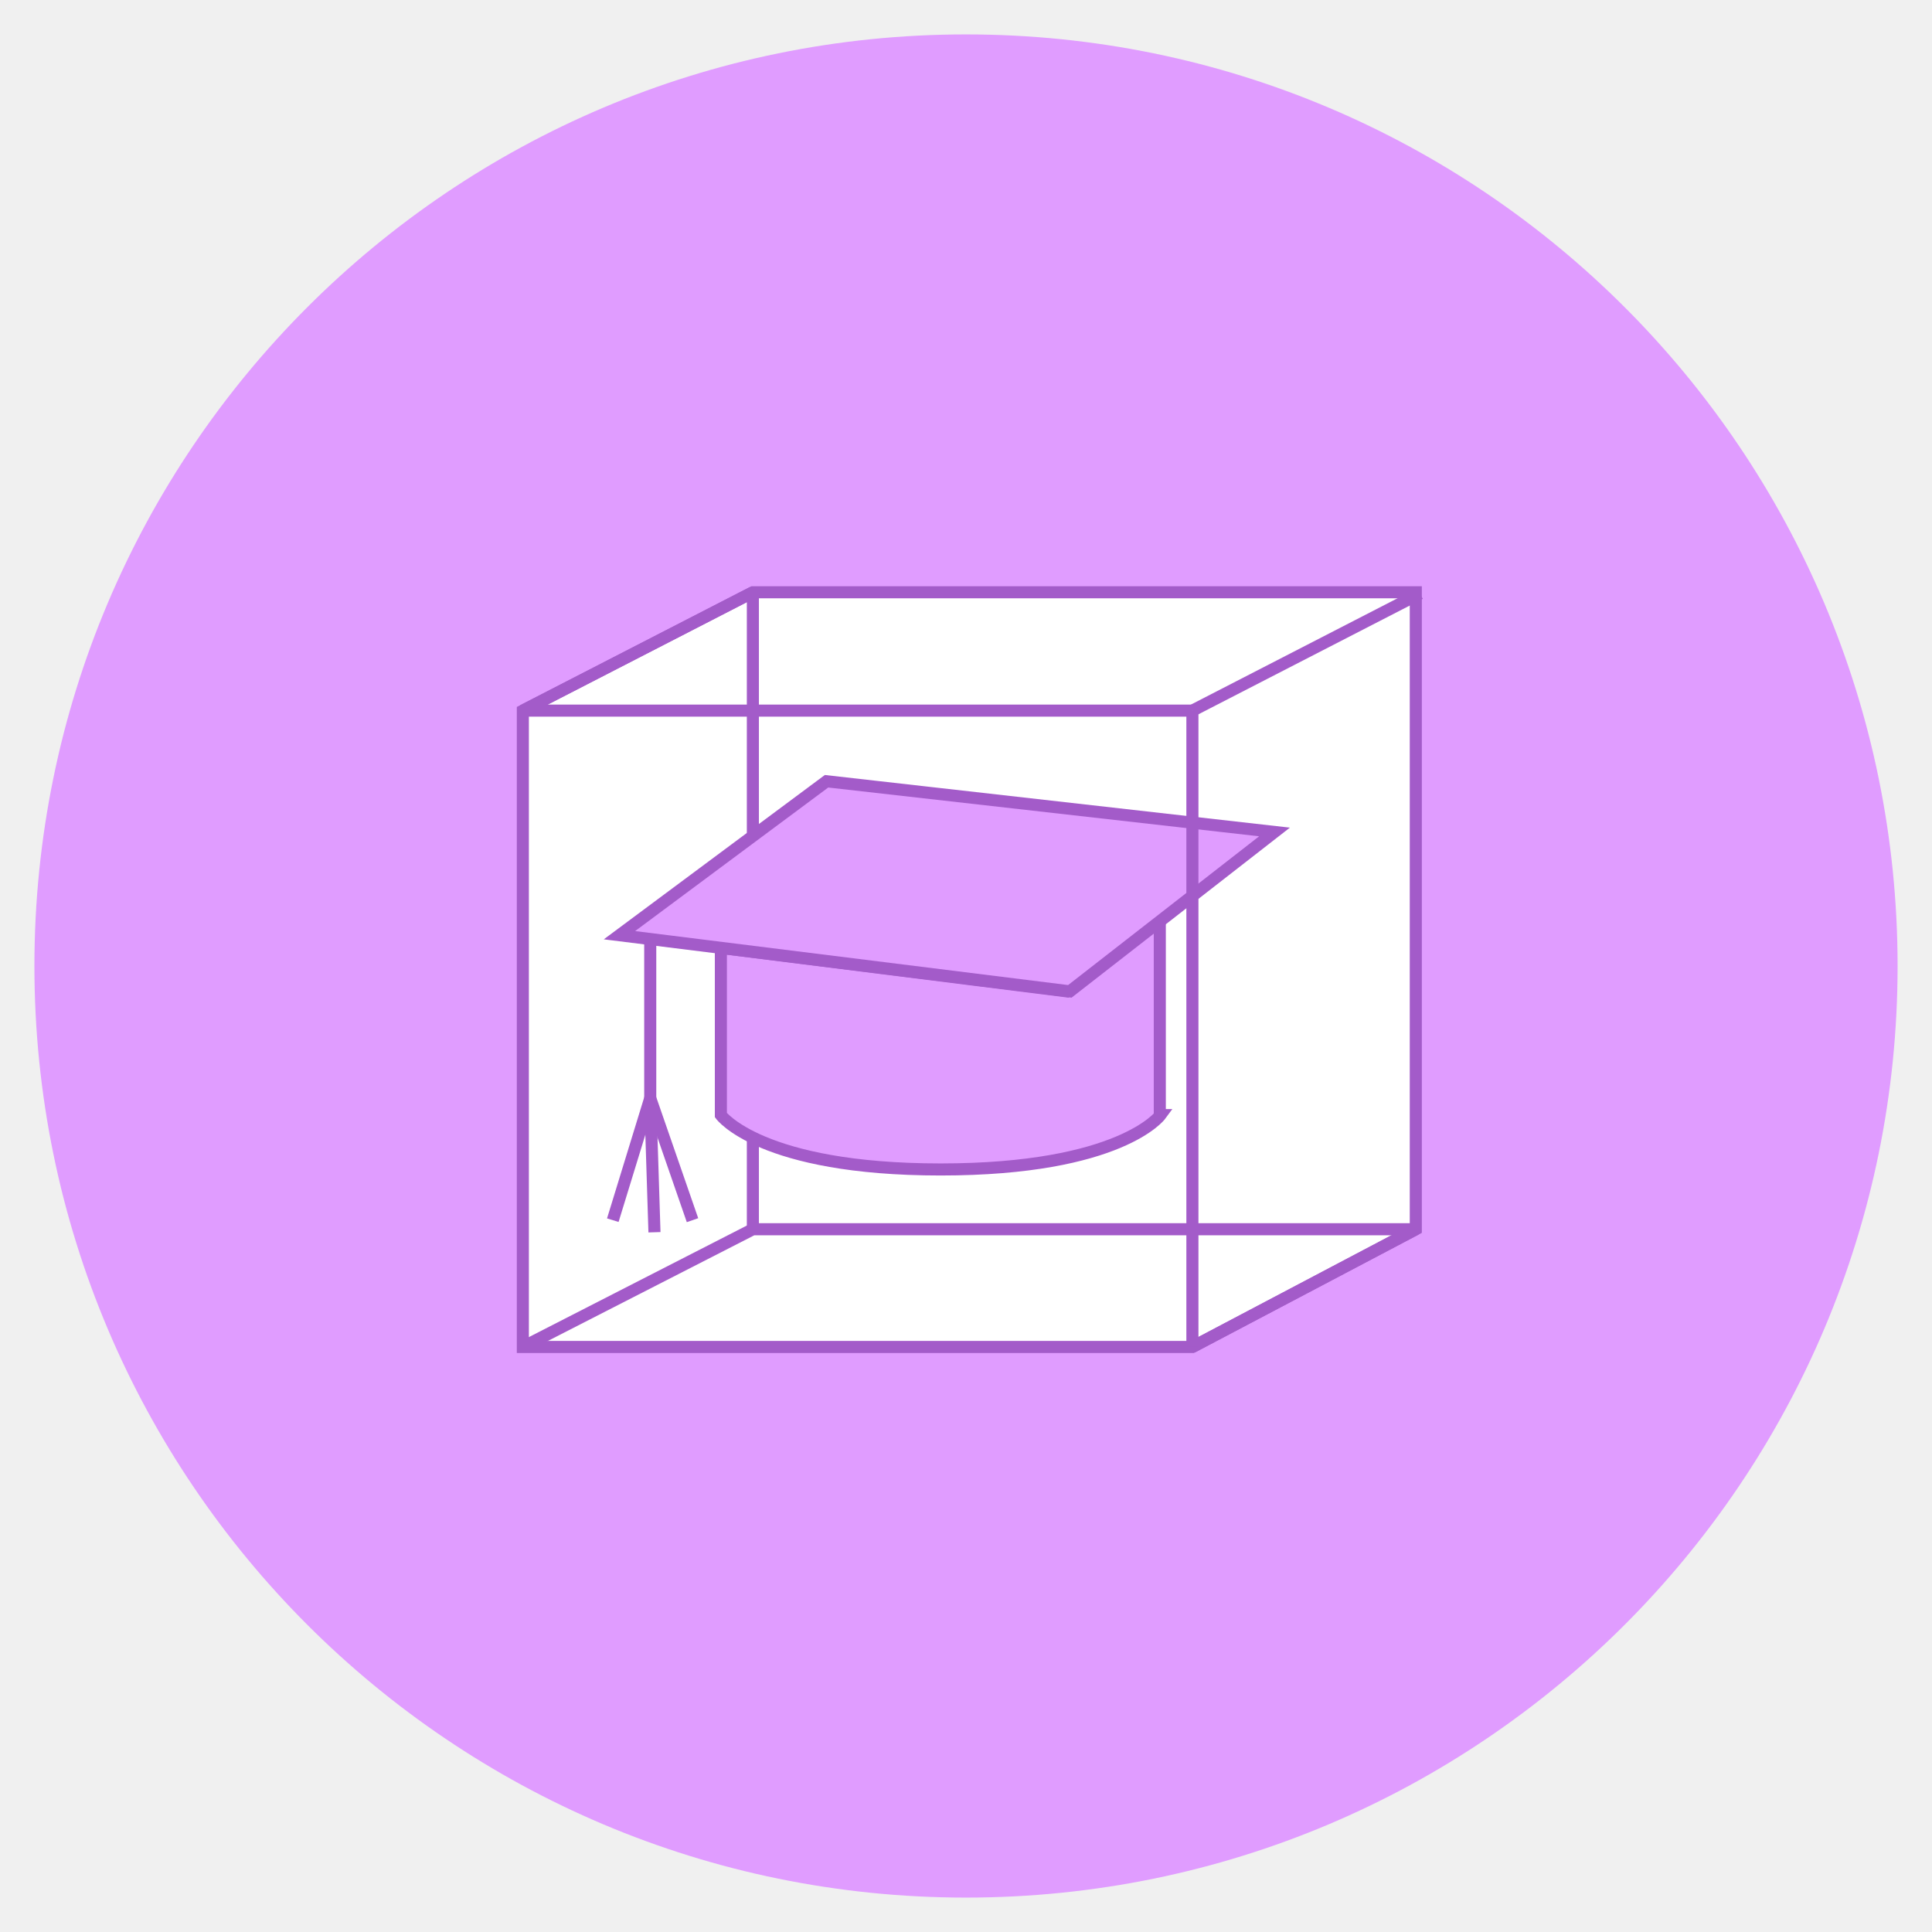
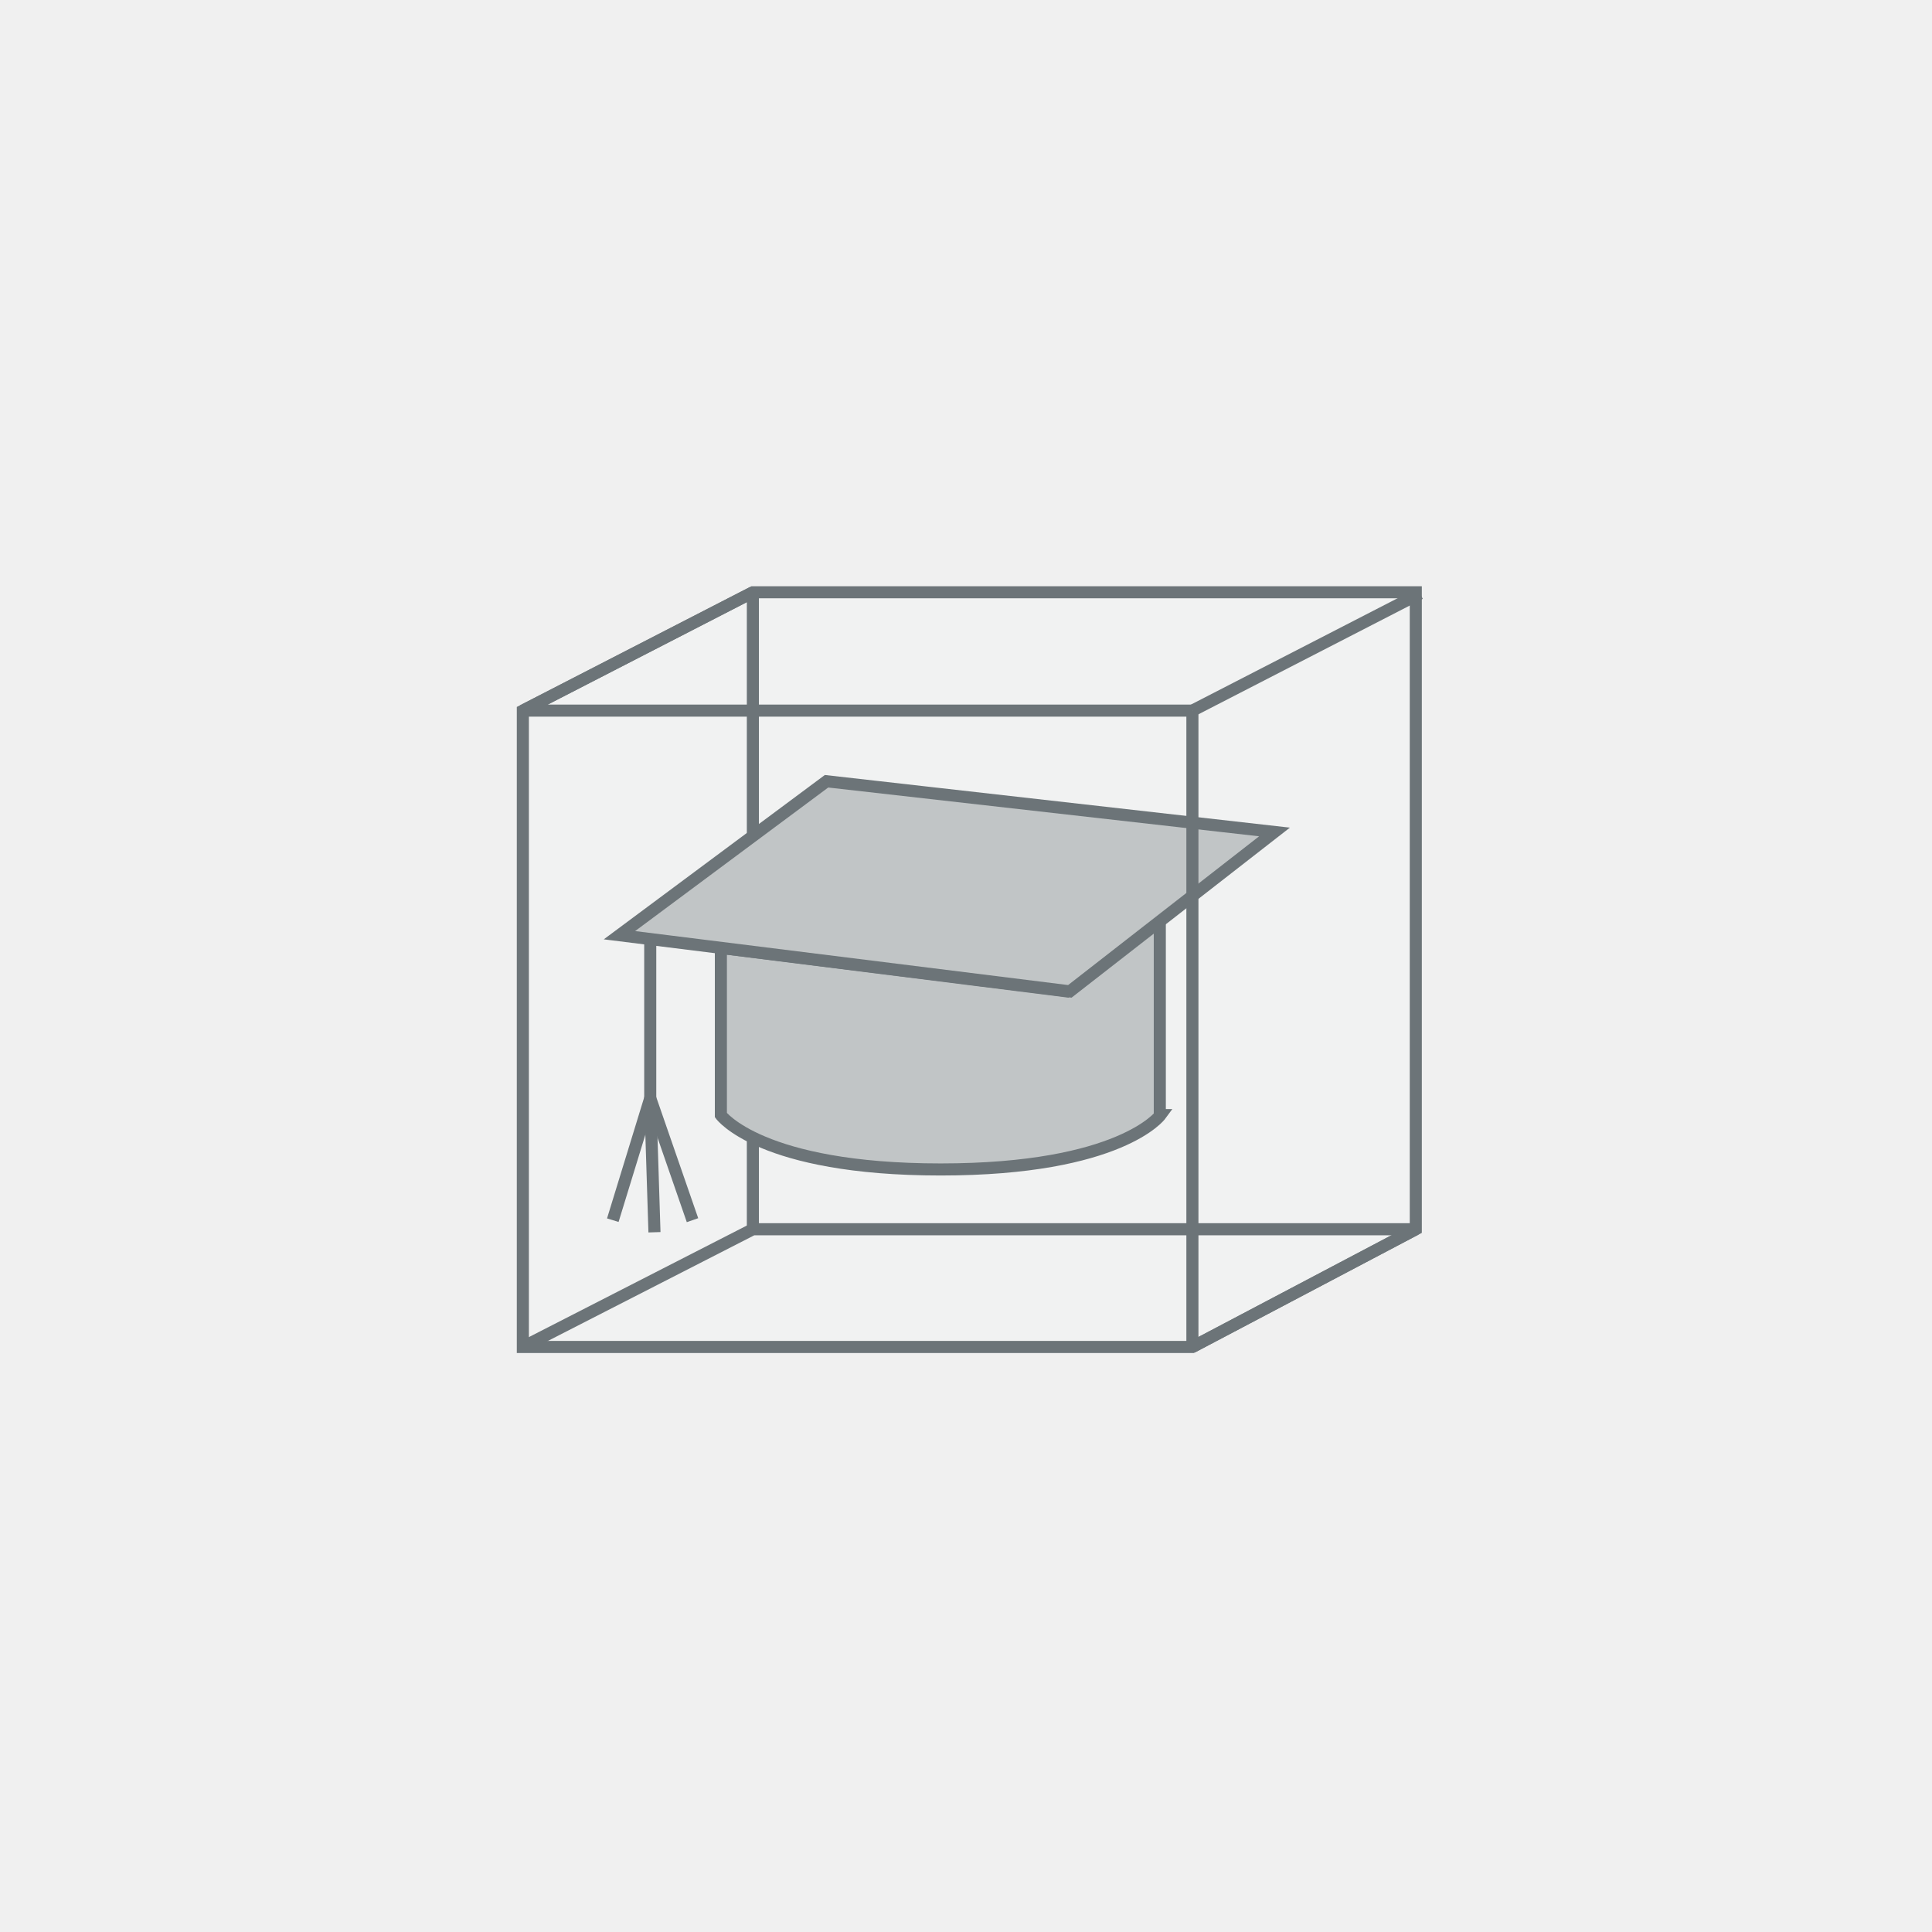
- <svg xmlns="http://www.w3.org/2000/svg" version="1.1" viewBox="0 0 320 320">
-   <g id="Hg">
-     <circle cx="160" cy="160" r="154.3" fill="#e09cff" />
-   </g>
-   <g id="Lernraum">
+ <svg xmlns="http://www.w3.org/2000/svg" id="Lernraum" version="1.1" viewBox="0 0 320 320">
+   <polygon points="234.5 203.6 197.5 223.1 86.6 223.1 86.6 117.7 124.7 98.1 234.5 98.1 234.5 203.6" fill="#f1f2f2" stroke="#6c7478" stroke-miterlimit="10" stroke-width="2" />
+   <line x1="86.6" y1="117.7" x2="124.7" y2="98.1" fill="none" stroke="#6c7478" stroke-miterlimit="10" stroke-width="2" />
+   <line x1="197.5" y1="117.7" x2="235.2" y2="98.3" fill="none" stroke="#6c7478" stroke-miterlimit="10" stroke-width="2" />
+   <line x1="234.5" y1="203.6" x2="197.5" y2="223.1" fill="none" stroke="#6c7478" stroke-miterlimit="10" stroke-width="2" />
+   <polyline points="86.6 223.1 124.7 203.6 234.5 203.6" fill="none" stroke="#6c7478" stroke-miterlimit="10" stroke-width="2" />
+   <line x1="124.7" y1="98.1" x2="124.7" y2="203.6" fill="none" stroke="#6c7478" stroke-miterlimit="10" stroke-width="2" />
+   <line x1="86.6" y1="117.7" x2="197.5" y2="117.7" fill="none" stroke="#6c7478" stroke-miterlimit="10" stroke-width="2" />
+   <g>
+     <path d="M192.2,184.7s-6.6,9-36.4,9-36.4-9-36.4-9v-27.7l57.3,7.2,15.4-11.7v32.2Z" fill="#c1c5c6" stroke="#6c7478" stroke-miterlimit="10" stroke-width="2" />
+     <polygon points="211.1 137.8 177.2 164.2 102.6 154.9 136.9 129.4 211.1 137.8" fill="#c1c5c6" stroke="#6c7478" stroke-miterlimit="10" stroke-width="2" />
    <g>
-       <polygon points="234.5 203.6 197.5 223.1 86.6 223.1 86.6 117.7 124.7 98.1 234.5 98.1 234.5 203.6" fill="#fff" stroke="#a35bc9" stroke-miterlimit="10" stroke-width="2" />
-       <line x1="86.6" y1="117.7" x2="124.7" y2="98.1" fill="none" stroke="#a35bc9" stroke-miterlimit="10" stroke-width="2" />
-       <line x1="197.5" y1="117.7" x2="235.2" y2="98.3" fill="none" stroke="#a35bc9" stroke-miterlimit="10" stroke-width="2" />
-       <line x1="234.5" y1="203.6" x2="197.5" y2="223.1" fill="none" stroke="#a35bc9" stroke-miterlimit="10" stroke-width="2" />
-       <polyline points="86.6 223.1 124.7 203.6 234.5 203.6" fill="none" stroke="#a35bc9" stroke-miterlimit="10" stroke-width="2" />
-       <line x1="124.7" y1="98.1" x2="124.7" y2="203.6" fill="none" stroke="#a35bc9" stroke-miterlimit="10" stroke-width="2" />
-       <line x1="86.6" y1="117.7" x2="197.5" y2="117.7" fill="none" stroke="#a35bc9" stroke-miterlimit="10" stroke-width="2" />
-       <g>
-         <path d="M192.2,184.7s-6.6,9-36.4,9-36.4-9-36.4-9v-27.7l57.3,7.2,15.4-11.7v32.2Z" fill="#e09cff" stroke="#a35bc9" stroke-miterlimit="10" stroke-width="2" />
-         <polygon points="211.1 137.8 177.2 164.2 102.6 154.9 136.9 129.4 211.1 137.8" fill="#e09cff" stroke="#a35bc9" stroke-miterlimit="10" stroke-width="2" />
-         <g>
-           <line x1="107.7" y1="155.6" x2="107.7" y2="181.9" fill="none" stroke="#a35bc9" stroke-miterlimit="10" stroke-width="2" />
-           <line x1="107.7" y1="181.9" x2="101.5" y2="202.1" fill="none" stroke="#a35bc9" stroke-miterlimit="10" stroke-width="2" />
-           <line x1="107.7" y1="181.9" x2="108.4" y2="204.1" fill="none" stroke="#a35bc9" stroke-miterlimit="10" stroke-width="2" />
-           <line x1="107.7" y1="181.9" x2="114.7" y2="202.1" fill="none" stroke="#a35bc9" stroke-miterlimit="10" stroke-width="2" />
-         </g>
-       </g>
-       <line x1="197.5" y1="117.7" x2="197.5" y2="223.1" fill="none" stroke="#a35bc9" stroke-miterlimit="10" stroke-width="2" />
+       <line x1="107.7" y1="155.6" x2="107.7" y2="181.9" fill="none" stroke="#6c7478" stroke-miterlimit="10" stroke-width="2" />
+       <line x1="107.7" y1="181.9" x2="101.5" y2="202.1" fill="none" stroke="#6c7478" stroke-miterlimit="10" stroke-width="2" />
+       <line x1="107.7" y1="181.9" x2="108.4" y2="204.1" fill="none" stroke="#6c7478" stroke-miterlimit="10" stroke-width="2" />
+       <line x1="107.7" y1="181.9" x2="114.7" y2="202.1" fill="none" stroke="#6c7478" stroke-miterlimit="10" stroke-width="2" />
    </g>
  </g>
+   <line x1="197.5" y1="117.7" x2="197.5" y2="223.1" fill="none" stroke="#6c7478" stroke-miterlimit="10" stroke-width="2" />
</svg>
